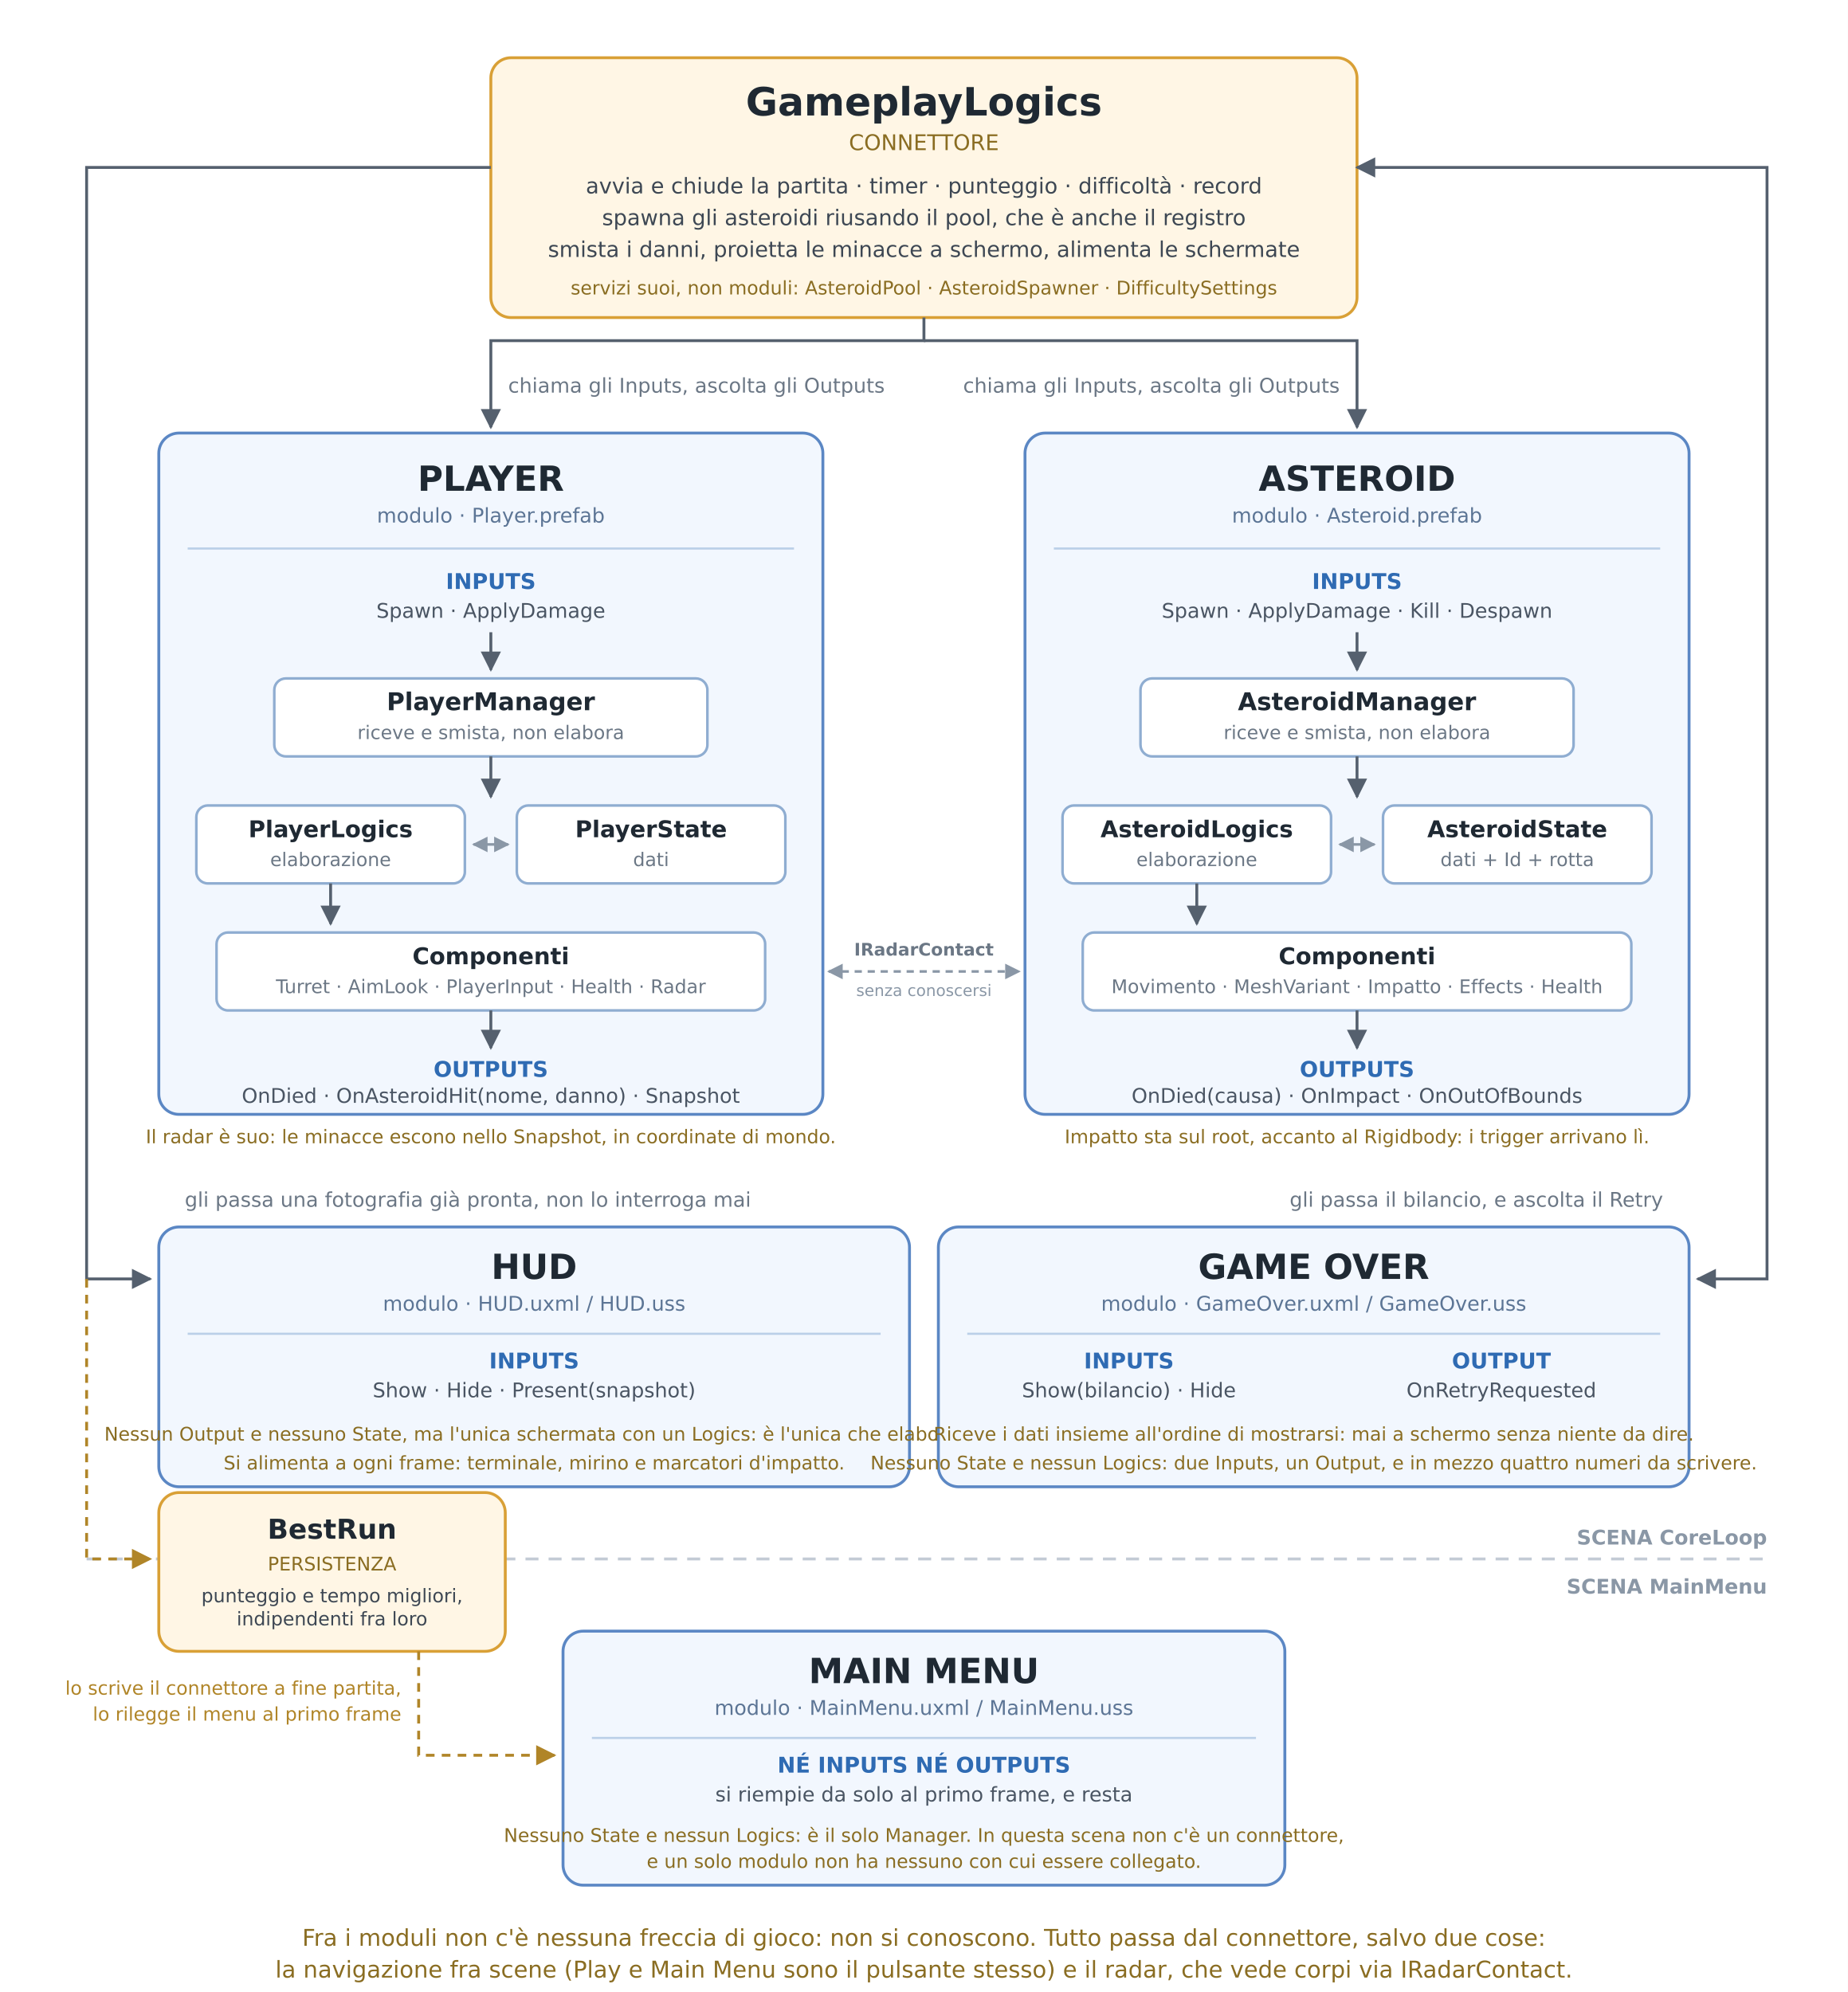
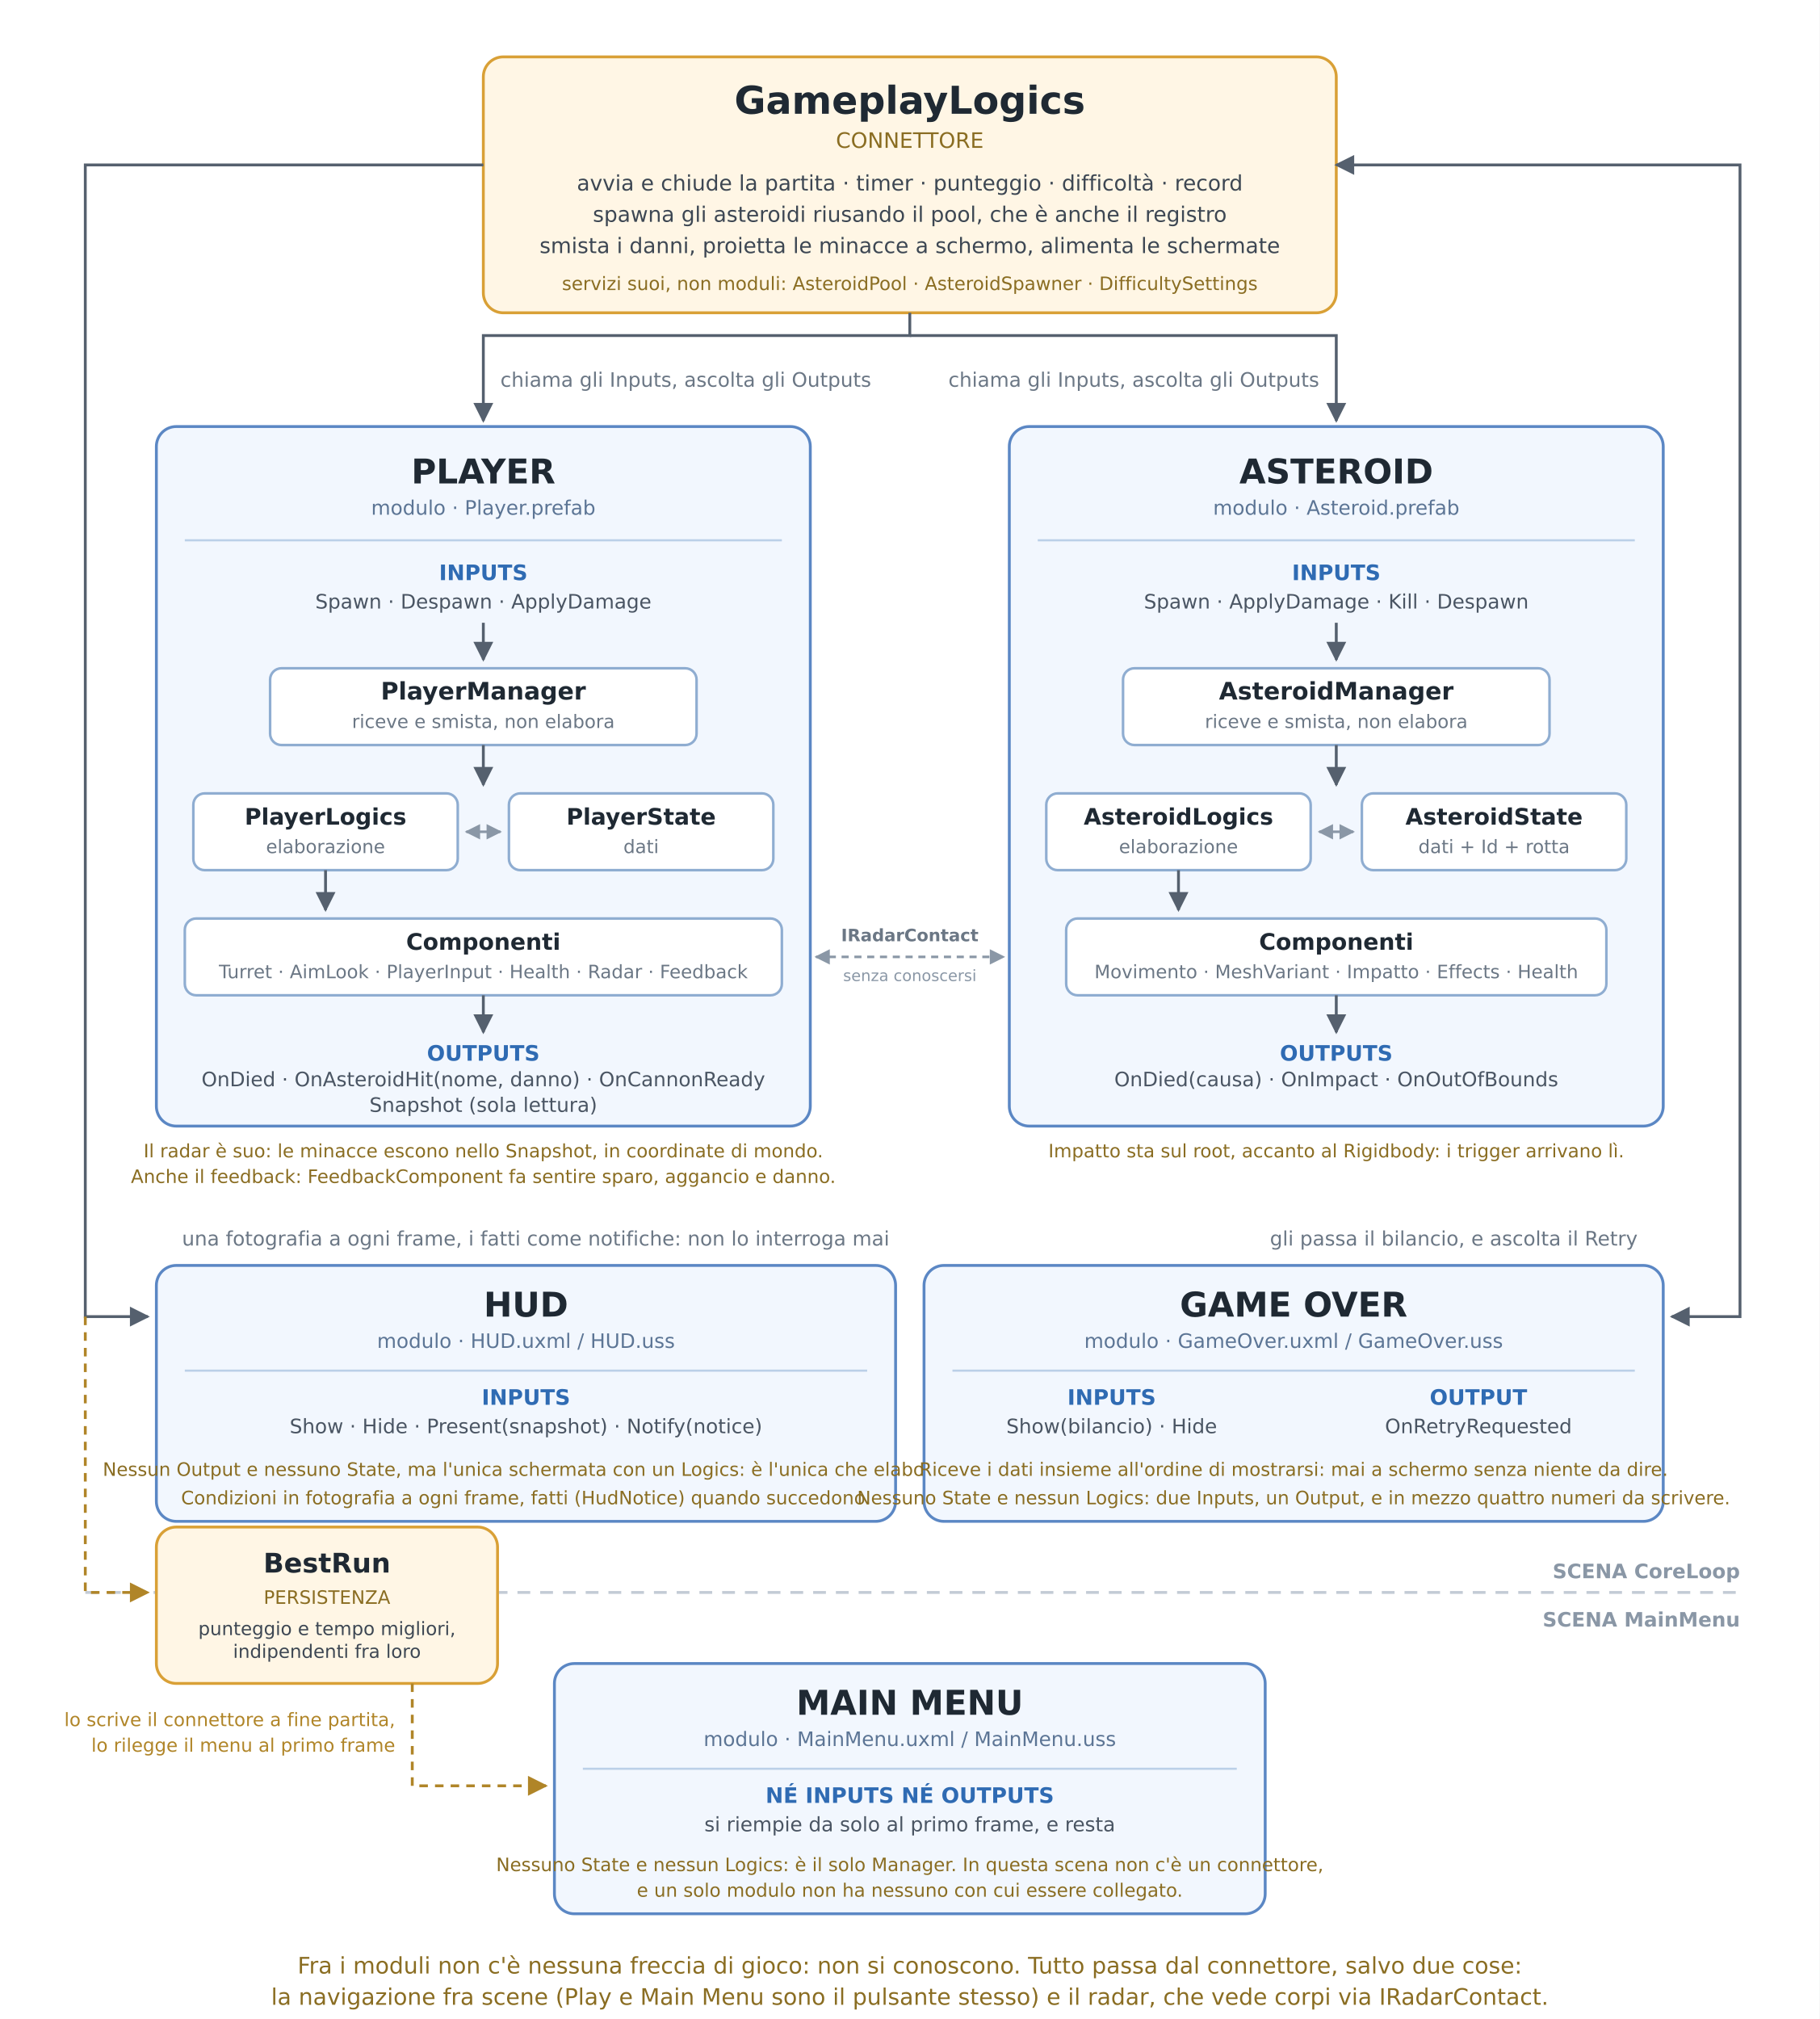
- <svg xmlns="http://www.w3.org/2000/svg" width="1280" height="1380" viewBox="0 0 1280 1380" font-family="DejaVu Sans, Helvetica, Arial, sans-serif">
+ <svg xmlns="http://www.w3.org/2000/svg" width="1280" height="1420" viewBox="0 0 1280 1420" font-family="DejaVu Sans, Helvetica, Arial, sans-serif">
  <defs>
    <marker id="a" viewBox="0 0 10 10" refX="9" refY="5" markerWidth="7" markerHeight="7" orient="auto-start-reverse">
      <path d="M0,0 L10,5 L0,10 z" fill="#55606E" />
    </marker>
    <marker id="b" viewBox="0 0 10 10" refX="9" refY="5" markerWidth="6" markerHeight="6" orient="auto-start-reverse">
      <path d="M0,0 L10,5 L0,10 z" fill="#8A97A6" />
    </marker>
    <marker id="c" viewBox="0 0 10 10" refX="9" refY="5" markerWidth="7" markerHeight="7" orient="auto-start-reverse">
      <path d="M0,0 L10,5 L0,10 z" fill="#B08528" />
    </marker>
  </defs>
-   <rect width="1280" height="1380" fill="#FFFFFF" />
+   <rect width="1280" height="1420" fill="#FFFFFF" />
  <rect x="340" y="40" width="600" height="180" rx="14" fill="#FFF6E5" stroke="#D9A036" stroke-width="2" />
  <text x="640" y="80" text-anchor="middle" font-size="27" font-weight="bold" fill="#1F2933">GameplayLogics</text>
  <text x="640" y="104" text-anchor="middle" font-size="15" fill="#8A6D22">CONNETTORE</text>
  <text x="640" y="134" text-anchor="middle" font-size="15" fill="#3D4753">avvia e chiude la partita · timer · punteggio · difficoltà · record</text>
  <text x="640" y="156" text-anchor="middle" font-size="15" fill="#3D4753">spawna gli asteroidi riusando il pool, che è anche il registro</text>
  <text x="640" y="178" text-anchor="middle" font-size="15" fill="#3D4753">smista i danni, proietta le minacce a schermo, alimenta le schermate</text>
  <text x="640" y="204" text-anchor="middle" font-size="13" fill="#8A6D22">servizi suoi, non moduli: AsteroidPool · AsteroidSpawner · DifficultySettings</text>
  <path d="M640,220 V236 H340 V296" fill="none" stroke="#55606E" stroke-width="2" marker-end="url(#a)" />
  <path d="M640,236 H940 V296" fill="none" stroke="#55606E" stroke-width="2" marker-end="url(#a)" />
  <text x="352" y="272" font-size="14" fill="#6B7785">chiama gli Inputs, ascolta gli Outputs</text>
  <text x="928" y="272" text-anchor="end" font-size="14" fill="#6B7785">chiama gli Inputs, ascolta gli Outputs</text>
-   <rect x="110" y="300" width="460" height="472" rx="14" fill="#F2F7FE" stroke="#5B87C4" stroke-width="2" />
+   <rect x="110" y="300" width="460" height="492" rx="14" fill="#F2F7FE" stroke="#5B87C4" stroke-width="2" />
  <text x="340" y="340" text-anchor="middle" font-size="24" font-weight="bold" fill="#1F2933">PLAYER</text>
  <text x="340" y="362" text-anchor="middle" font-size="14" fill="#5C7595">modulo · Player.prefab</text>
  <line x1="130" y1="380" x2="550" y2="380" stroke="#BBD0E8" stroke-width="1.5" />
  <text x="340" y="408" text-anchor="middle" font-size="15" fill="#2F6BB3" font-weight="bold">INPUTS</text>
-   <text x="340" y="428" text-anchor="middle" font-size="14" fill="#4A5563">Spawn · ApplyDamage</text>
+   <text x="340" y="428" text-anchor="middle" font-size="14" fill="#4A5563">Spawn · Despawn · ApplyDamage</text>
  <path d="M340,438 V464" fill="none" stroke="#55606E" stroke-width="2" marker-end="url(#a)" />
  <rect x="190" y="470" width="300" height="54" rx="8" fill="#FFFFFF" stroke="#8FADD1" stroke-width="1.8" />
  <text x="340" y="492" text-anchor="middle" font-size="17" font-weight="bold" fill="#1F2933">PlayerManager</text>
  <text x="340" y="512" text-anchor="middle" font-size="13" fill="#6B7785">riceve e smista, non elabora</text>
  <path d="M340,524 V552" fill="none" stroke="#55606E" stroke-width="2" marker-end="url(#a)" />
  <rect x="136" y="558" width="186" height="54" rx="8" fill="#FFFFFF" stroke="#8FADD1" stroke-width="1.8" />
  <text x="229" y="580" text-anchor="middle" font-size="16" font-weight="bold" fill="#1F2933">PlayerLogics</text>
  <text x="229" y="600" text-anchor="middle" font-size="13" fill="#6B7785">elaborazione</text>
  <rect x="358" y="558" width="186" height="54" rx="8" fill="#FFFFFF" stroke="#8FADD1" stroke-width="1.8" />
  <text x="451" y="580" text-anchor="middle" font-size="16" font-weight="bold" fill="#1F2933">PlayerState</text>
  <text x="451" y="600" text-anchor="middle" font-size="13" fill="#6B7785">dati</text>
  <path d="M328,585 H352" fill="none" stroke="#8A97A6" stroke-width="1.8" marker-start="url(#b)" marker-end="url(#b)" />
  <path d="M229,612 V640" fill="none" stroke="#55606E" stroke-width="2" marker-end="url(#a)" />
-   <rect x="150" y="646" width="380" height="54" rx="8" fill="#FFFFFF" stroke="#8FADD1" stroke-width="1.8" />
+   <rect x="130" y="646" width="420" height="54" rx="8" fill="#FFFFFF" stroke="#8FADD1" stroke-width="1.8" />
  <text x="340" y="668" text-anchor="middle" font-size="16" font-weight="bold" fill="#1F2933">Componenti</text>
-   <text x="340" y="688" text-anchor="middle" font-size="13" fill="#6B7785">Turret · AimLook · PlayerInput · Health · Radar</text>
+   <text x="340" y="688" text-anchor="middle" font-size="13" fill="#6B7785">Turret · AimLook · PlayerInput · Health · Radar · Feedback</text>
  <path d="M340,700 V726" fill="none" stroke="#55606E" stroke-width="2" marker-end="url(#a)" />
  <text x="340" y="746" text-anchor="middle" font-size="15" fill="#2F6BB3" font-weight="bold">OUTPUTS</text>
-   <text x="340" y="764" text-anchor="middle" font-size="14" fill="#4A5563">OnDied · OnAsteroidHit(nome, danno) · Snapshot</text>
-   <text x="340" y="792" text-anchor="middle" font-size="13" fill="#8A6D22">Il radar è suo: le minacce escono nello Snapshot, in coordinate di mondo.</text>
-   <rect x="710" y="300" width="460" height="472" rx="14" fill="#F2F7FE" stroke="#5B87C4" stroke-width="2" />
+   <text x="340" y="764" text-anchor="middle" font-size="14" fill="#4A5563">OnDied · OnAsteroidHit(nome, danno) · OnCannonReady</text>
+   <text x="340" y="782" text-anchor="middle" font-size="14" fill="#4A5563">Snapshot (sola lettura)</text>
+   <text x="340" y="814" text-anchor="middle" font-size="13" fill="#8A6D22">Il radar è suo: le minacce escono nello Snapshot, in coordinate di mondo.</text>
+   <text x="340" y="832" text-anchor="middle" font-size="13" fill="#8A6D22">Anche il feedback: FeedbackComponent fa sentire sparo, aggancio e danno.</text>
+   <rect x="710" y="300" width="460" height="492" rx="14" fill="#F2F7FE" stroke="#5B87C4" stroke-width="2" />
  <text x="940" y="340" text-anchor="middle" font-size="24" font-weight="bold" fill="#1F2933">ASTEROID</text>
  <text x="940" y="362" text-anchor="middle" font-size="14" fill="#5C7595">modulo · Asteroid.prefab</text>
  <line x1="730" y1="380" x2="1150" y2="380" stroke="#BBD0E8" stroke-width="1.5" />
  <text x="940" y="408" text-anchor="middle" font-size="15" fill="#2F6BB3" font-weight="bold">INPUTS</text>
  <text x="940" y="428" text-anchor="middle" font-size="14" fill="#4A5563">Spawn · ApplyDamage · Kill · Despawn</text>
  <path d="M940,438 V464" fill="none" stroke="#55606E" stroke-width="2" marker-end="url(#a)" />
  <rect x="790" y="470" width="300" height="54" rx="8" fill="#FFFFFF" stroke="#8FADD1" stroke-width="1.8" />
  <text x="940" y="492" text-anchor="middle" font-size="17" font-weight="bold" fill="#1F2933">AsteroidManager</text>
  <text x="940" y="512" text-anchor="middle" font-size="13" fill="#6B7785">riceve e smista, non elabora</text>
  <path d="M940,524 V552" fill="none" stroke="#55606E" stroke-width="2" marker-end="url(#a)" />
  <rect x="736" y="558" width="186" height="54" rx="8" fill="#FFFFFF" stroke="#8FADD1" stroke-width="1.8" />
  <text x="829" y="580" text-anchor="middle" font-size="16" font-weight="bold" fill="#1F2933">AsteroidLogics</text>
  <text x="829" y="600" text-anchor="middle" font-size="13" fill="#6B7785">elaborazione</text>
  <rect x="958" y="558" width="186" height="54" rx="8" fill="#FFFFFF" stroke="#8FADD1" stroke-width="1.8" />
  <text x="1051" y="580" text-anchor="middle" font-size="16" font-weight="bold" fill="#1F2933">AsteroidState</text>
  <text x="1051" y="600" text-anchor="middle" font-size="13" fill="#6B7785">dati + Id + rotta</text>
  <path d="M928,585 H952" fill="none" stroke="#8A97A6" stroke-width="1.8" marker-start="url(#b)" marker-end="url(#b)" />
  <path d="M829,612 V640" fill="none" stroke="#55606E" stroke-width="2" marker-end="url(#a)" />
  <rect x="750" y="646" width="380" height="54" rx="8" fill="#FFFFFF" stroke="#8FADD1" stroke-width="1.8" />
  <text x="940" y="668" text-anchor="middle" font-size="16" font-weight="bold" fill="#1F2933">Componenti</text>
  <text x="940" y="688" text-anchor="middle" font-size="13" fill="#6B7785">Movimento · MeshVariant · Impatto · Effects · Health</text>
  <path d="M940,700 V726" fill="none" stroke="#55606E" stroke-width="2" marker-end="url(#a)" />
  <text x="940" y="746" text-anchor="middle" font-size="15" fill="#2F6BB3" font-weight="bold">OUTPUTS</text>
  <text x="940" y="764" text-anchor="middle" font-size="14" fill="#4A5563">OnDied(causa) · OnImpact · OnOutOfBounds</text>
-   <text x="940" y="792" text-anchor="middle" font-size="13" fill="#8A6D22">Impatto sta sul root, accanto al Rigidbody: i trigger arrivano lì.</text>
+   <text x="940" y="814" text-anchor="middle" font-size="13" fill="#8A6D22">Impatto sta sul root, accanto al Rigidbody: i trigger arrivano lì.</text>
  <path d="M574,673 H706" fill="none" stroke="#8A97A6" stroke-width="1.8" stroke-dasharray="5 4" marker-start="url(#b)" marker-end="url(#b)" />
  <text x="640" y="662" text-anchor="middle" font-size="12" font-weight="bold" fill="#6B7785">IRadarContact</text>
  <text x="640" y="690" text-anchor="middle" font-size="11" fill="#8A97A6">senza conoscersi</text>
-   <path d="M340,116 H60 V886 H104" fill="none" stroke="#55606E" stroke-width="2" marker-end="url(#a)" />
-   <text x="128" y="836" font-size="14" fill="#6B7785">gli passa una fotografia già pronta, non lo interroga mai</text>
-   <path d="M940,116 H1224 V886 H1176" fill="none" stroke="#55606E" stroke-width="2" marker-start="url(#a)" marker-end="url(#a)" />
-   <text x="1152" y="836" text-anchor="end" font-size="14" fill="#6B7785">gli passa il bilancio, e ascolta il Retry</text>
-   <rect x="110" y="850" width="520" height="180" rx="14" fill="#F2F7FE" stroke="#5B87C4" stroke-width="2" />
-   <text x="370" y="886" text-anchor="middle" font-size="24" font-weight="bold" fill="#1F2933">HUD</text>
-   <text x="370" y="908" text-anchor="middle" font-size="14" fill="#5C7595">modulo · HUD.uxml / HUD.uss</text>
-   <line x1="130" y1="924" x2="610" y2="924" stroke="#BBD0E8" stroke-width="1.5" />
-   <text x="370" y="948" text-anchor="middle" font-size="15" fill="#2F6BB3" font-weight="bold">INPUTS</text>
-   <text x="370" y="968" text-anchor="middle" font-size="14" fill="#4A5563">Show · Hide · Present(snapshot)</text>
-   <text x="370" y="998" text-anchor="middle" font-size="13" fill="#8A6D22">Nessun Output e nessuno State, ma l'unica schermata con un Logics: è l'unica che elabora.</text>
-   <text x="370" y="1018" text-anchor="middle" font-size="13" fill="#8A6D22">Si alimenta a ogni frame: terminale, mirino e marcatori d'impatto.</text>
-   <rect x="650" y="850" width="520" height="180" rx="14" fill="#F2F7FE" stroke="#5B87C4" stroke-width="2" />
-   <text x="910" y="886" text-anchor="middle" font-size="24" font-weight="bold" fill="#1F2933">GAME OVER</text>
-   <text x="910" y="908" text-anchor="middle" font-size="14" fill="#5C7595">modulo · GameOver.uxml / GameOver.uss</text>
-   <line x1="670" y1="924" x2="1150" y2="924" stroke="#BBD0E8" stroke-width="1.5" />
-   <text x="782" y="948" text-anchor="middle" font-size="15" fill="#2F6BB3" font-weight="bold">INPUTS</text>
-   <text x="782" y="968" text-anchor="middle" font-size="14" fill="#4A5563">Show(bilancio) · Hide</text>
-   <text x="1040" y="948" text-anchor="middle" font-size="15" fill="#2F6BB3" font-weight="bold">OUTPUT</text>
-   <text x="1040" y="968" text-anchor="middle" font-size="14" fill="#4A5563">OnRetryRequested</text>
-   <text x="910" y="998" text-anchor="middle" font-size="13" fill="#8A6D22">Riceve i dati insieme all'ordine di mostrarsi: mai a schermo senza niente da dire.</text>
-   <text x="910" y="1018" text-anchor="middle" font-size="13" fill="#8A6D22">Nessuno State e nessun Logics: due Inputs, un Output, e in mezzo quattro numeri da scrivere.</text>
-   <line x1="60" y1="1080" x2="1224" y2="1080" stroke="#C3CBD5" stroke-width="2" stroke-dasharray="9 7" />
-   <text x="1224" y="1070" text-anchor="end" font-size="14" font-weight="bold" fill="#8A97A6">SCENA CoreLoop</text>
-   <text x="1224" y="1104" text-anchor="end" font-size="14" font-weight="bold" fill="#8A97A6">SCENA MainMenu</text>
-   <rect x="390" y="1130" width="500" height="176" rx="14" fill="#F2F7FE" stroke="#5B87C4" stroke-width="2" />
-   <text x="640" y="1166" text-anchor="middle" font-size="24" font-weight="bold" fill="#1F2933">MAIN MENU</text>
-   <text x="640" y="1188" text-anchor="middle" font-size="14" fill="#5C7595">modulo · MainMenu.uxml / MainMenu.uss</text>
-   <line x1="410" y1="1204" x2="870" y2="1204" stroke="#BBD0E8" stroke-width="1.5" />
-   <text x="640" y="1228" text-anchor="middle" font-size="15" fill="#2F6BB3" font-weight="bold">NÉ INPUTS NÉ OUTPUTS</text>
-   <text x="640" y="1248" text-anchor="middle" font-size="14" fill="#4A5563">si riempie da solo al primo frame, e resta</text>
-   <text x="640" y="1276" text-anchor="middle" font-size="13" fill="#8A6D22">Nessuno State e nessun Logics: è il solo Manager. In questa scena non c'è un connettore,</text>
-   <text x="640" y="1294" text-anchor="middle" font-size="13" fill="#8A6D22">e un solo modulo non ha nessuno con cui essere collegato.</text>
-   <rect x="110" y="1034" width="240" height="110" rx="14" fill="#FFF6E5" stroke="#D9A036" stroke-width="2" />
-   <text x="230" y="1066" text-anchor="middle" font-size="19" font-weight="bold" fill="#1F2933">BestRun</text>
-   <text x="230" y="1088" text-anchor="middle" font-size="13" fill="#8A6D22">PERSISTENZA</text>
-   <text x="230" y="1110" text-anchor="middle" font-size="13" fill="#3D4753">punteggio e tempo migliori,</text>
-   <text x="230" y="1126" text-anchor="middle" font-size="13" fill="#3D4753">indipendenti fra loro</text>
-   <path d="M60,886 V1080 H104" fill="none" stroke="#B08528" stroke-width="2" stroke-dasharray="6 5" marker-end="url(#c)" />
-   <path d="M290,1144 V1216 H384" fill="none" stroke="#B08528" stroke-width="2" stroke-dasharray="6 5" marker-end="url(#c)" />
-   <text x="278" y="1174" text-anchor="end" font-size="13" fill="#B08528">lo scrive il connettore a fine partita,</text>
-   <text x="278" y="1192" text-anchor="end" font-size="13" fill="#B08528">lo rilegge il menu al primo frame</text>
-   <text x="640" y="1348" text-anchor="middle" font-size="16" fill="#8A6D22">Fra i moduli non c'è nessuna freccia di gioco: non si conoscono. Tutto passa dal connettore, salvo due cose:</text>
-   <text x="640" y="1370" text-anchor="middle" font-size="16" fill="#8A6D22">la navigazione fra scene (Play e Main Menu sono il pulsante stesso) e il radar, che vede corpi via IRadarContact.</text>
+   <path d="M340,116 H60 V926 H104" fill="none" stroke="#55606E" stroke-width="2" marker-end="url(#a)" />
+   <text x="128" y="876" font-size="14" fill="#6B7785">una fotografia a ogni frame, i fatti come notifiche: non lo interroga mai</text>
+   <path d="M940,116 H1224 V926 H1176" fill="none" stroke="#55606E" stroke-width="2" marker-start="url(#a)" marker-end="url(#a)" />
+   <text x="1152" y="876" text-anchor="end" font-size="14" fill="#6B7785">gli passa il bilancio, e ascolta il Retry</text>
+   <rect x="110" y="890" width="520" height="180" rx="14" fill="#F2F7FE" stroke="#5B87C4" stroke-width="2" />
+   <text x="370" y="926" text-anchor="middle" font-size="24" font-weight="bold" fill="#1F2933">HUD</text>
+   <text x="370" y="948" text-anchor="middle" font-size="14" fill="#5C7595">modulo · HUD.uxml / HUD.uss</text>
+   <line x1="130" y1="964" x2="610" y2="964" stroke="#BBD0E8" stroke-width="1.5" />
+   <text x="370" y="988" text-anchor="middle" font-size="15" fill="#2F6BB3" font-weight="bold">INPUTS</text>
+   <text x="370" y="1008" text-anchor="middle" font-size="14" fill="#4A5563">Show · Hide · Present(snapshot) · Notify(notice)</text>
+   <text x="370" y="1038" text-anchor="middle" font-size="13" fill="#8A6D22">Nessun Output e nessuno State, ma l'unica schermata con un Logics: è l'unica che elabora.</text>
+   <text x="370" y="1058" text-anchor="middle" font-size="13" fill="#8A6D22">Condizioni in fotografia a ogni frame, fatti (HudNotice) quando succedono.</text>
+   <rect x="650" y="890" width="520" height="180" rx="14" fill="#F2F7FE" stroke="#5B87C4" stroke-width="2" />
+   <text x="910" y="926" text-anchor="middle" font-size="24" font-weight="bold" fill="#1F2933">GAME OVER</text>
+   <text x="910" y="948" text-anchor="middle" font-size="14" fill="#5C7595">modulo · GameOver.uxml / GameOver.uss</text>
+   <line x1="670" y1="964" x2="1150" y2="964" stroke="#BBD0E8" stroke-width="1.5" />
+   <text x="782" y="988" text-anchor="middle" font-size="15" fill="#2F6BB3" font-weight="bold">INPUTS</text>
+   <text x="782" y="1008" text-anchor="middle" font-size="14" fill="#4A5563">Show(bilancio) · Hide</text>
+   <text x="1040" y="988" text-anchor="middle" font-size="15" fill="#2F6BB3" font-weight="bold">OUTPUT</text>
+   <text x="1040" y="1008" text-anchor="middle" font-size="14" fill="#4A5563">OnRetryRequested</text>
+   <text x="910" y="1038" text-anchor="middle" font-size="13" fill="#8A6D22">Riceve i dati insieme all'ordine di mostrarsi: mai a schermo senza niente da dire.</text>
+   <text x="910" y="1058" text-anchor="middle" font-size="13" fill="#8A6D22">Nessuno State e nessun Logics: due Inputs, un Output, e in mezzo quattro numeri da scrivere.</text>
+   <line x1="60" y1="1120" x2="1224" y2="1120" stroke="#C3CBD5" stroke-width="2" stroke-dasharray="9 7" />
+   <text x="1224" y="1110" text-anchor="end" font-size="14" font-weight="bold" fill="#8A97A6">SCENA CoreLoop</text>
+   <text x="1224" y="1144" text-anchor="end" font-size="14" font-weight="bold" fill="#8A97A6">SCENA MainMenu</text>
+   <rect x="390" y="1170" width="500" height="176" rx="14" fill="#F2F7FE" stroke="#5B87C4" stroke-width="2" />
+   <text x="640" y="1206" text-anchor="middle" font-size="24" font-weight="bold" fill="#1F2933">MAIN MENU</text>
+   <text x="640" y="1228" text-anchor="middle" font-size="14" fill="#5C7595">modulo · MainMenu.uxml / MainMenu.uss</text>
+   <line x1="410" y1="1244" x2="870" y2="1244" stroke="#BBD0E8" stroke-width="1.5" />
+   <text x="640" y="1268" text-anchor="middle" font-size="15" fill="#2F6BB3" font-weight="bold">NÉ INPUTS NÉ OUTPUTS</text>
+   <text x="640" y="1288" text-anchor="middle" font-size="14" fill="#4A5563">si riempie da solo al primo frame, e resta</text>
+   <text x="640" y="1316" text-anchor="middle" font-size="13" fill="#8A6D22">Nessuno State e nessun Logics: è il solo Manager. In questa scena non c'è un connettore,</text>
+   <text x="640" y="1334" text-anchor="middle" font-size="13" fill="#8A6D22">e un solo modulo non ha nessuno con cui essere collegato.</text>
+   <rect x="110" y="1074" width="240" height="110" rx="14" fill="#FFF6E5" stroke="#D9A036" stroke-width="2" />
+   <text x="230" y="1106" text-anchor="middle" font-size="19" font-weight="bold" fill="#1F2933">BestRun</text>
+   <text x="230" y="1128" text-anchor="middle" font-size="13" fill="#8A6D22">PERSISTENZA</text>
+   <text x="230" y="1150" text-anchor="middle" font-size="13" fill="#3D4753">punteggio e tempo migliori,</text>
+   <text x="230" y="1166" text-anchor="middle" font-size="13" fill="#3D4753">indipendenti fra loro</text>
+   <path d="M60,926 V1120 H104" fill="none" stroke="#B08528" stroke-width="2" stroke-dasharray="6 5" marker-end="url(#c)" />
+   <path d="M290,1184 V1256 H384" fill="none" stroke="#B08528" stroke-width="2" stroke-dasharray="6 5" marker-end="url(#c)" />
+   <text x="278" y="1214" text-anchor="end" font-size="13" fill="#B08528">lo scrive il connettore a fine partita,</text>
+   <text x="278" y="1232" text-anchor="end" font-size="13" fill="#B08528">lo rilegge il menu al primo frame</text>
+   <text x="640" y="1388" text-anchor="middle" font-size="16" fill="#8A6D22">Fra i moduli non c'è nessuna freccia di gioco: non si conoscono. Tutto passa dal connettore, salvo due cose:</text>
+   <text x="640" y="1410" text-anchor="middle" font-size="16" fill="#8A6D22">la navigazione fra scene (Play e Main Menu sono il pulsante stesso) e il radar, che vede corpi via IRadarContact.</text>
</svg>
